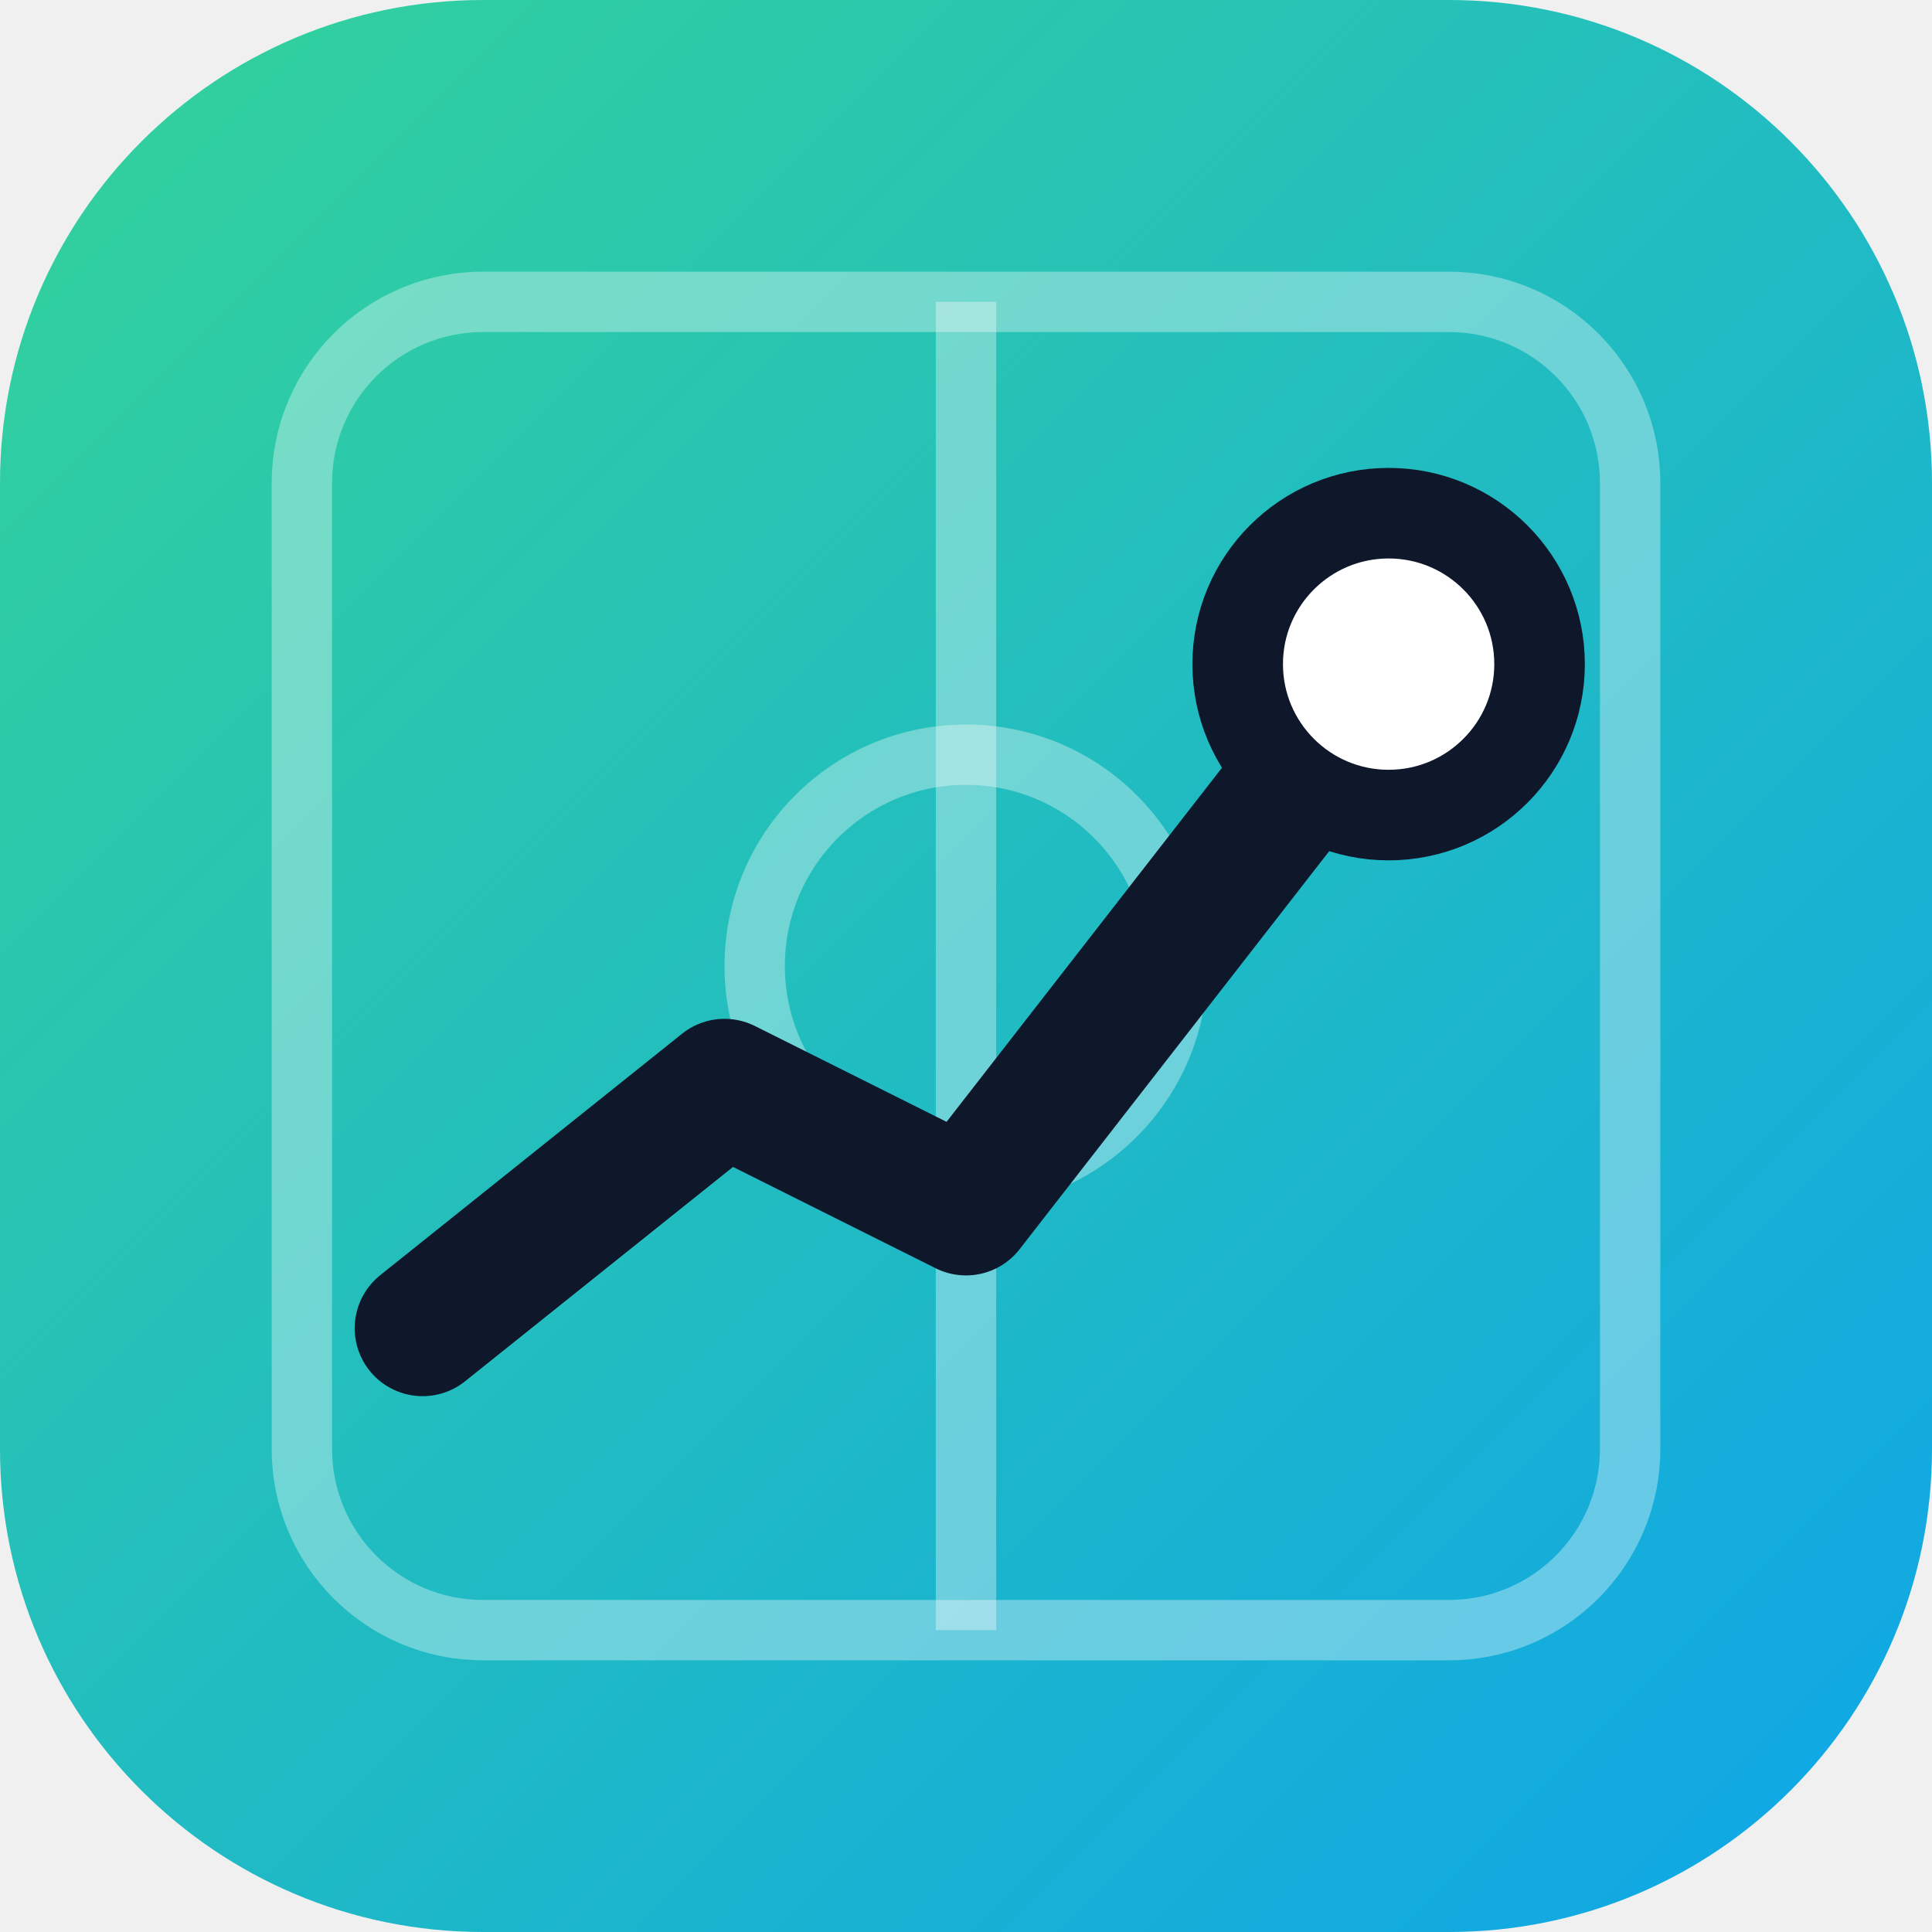
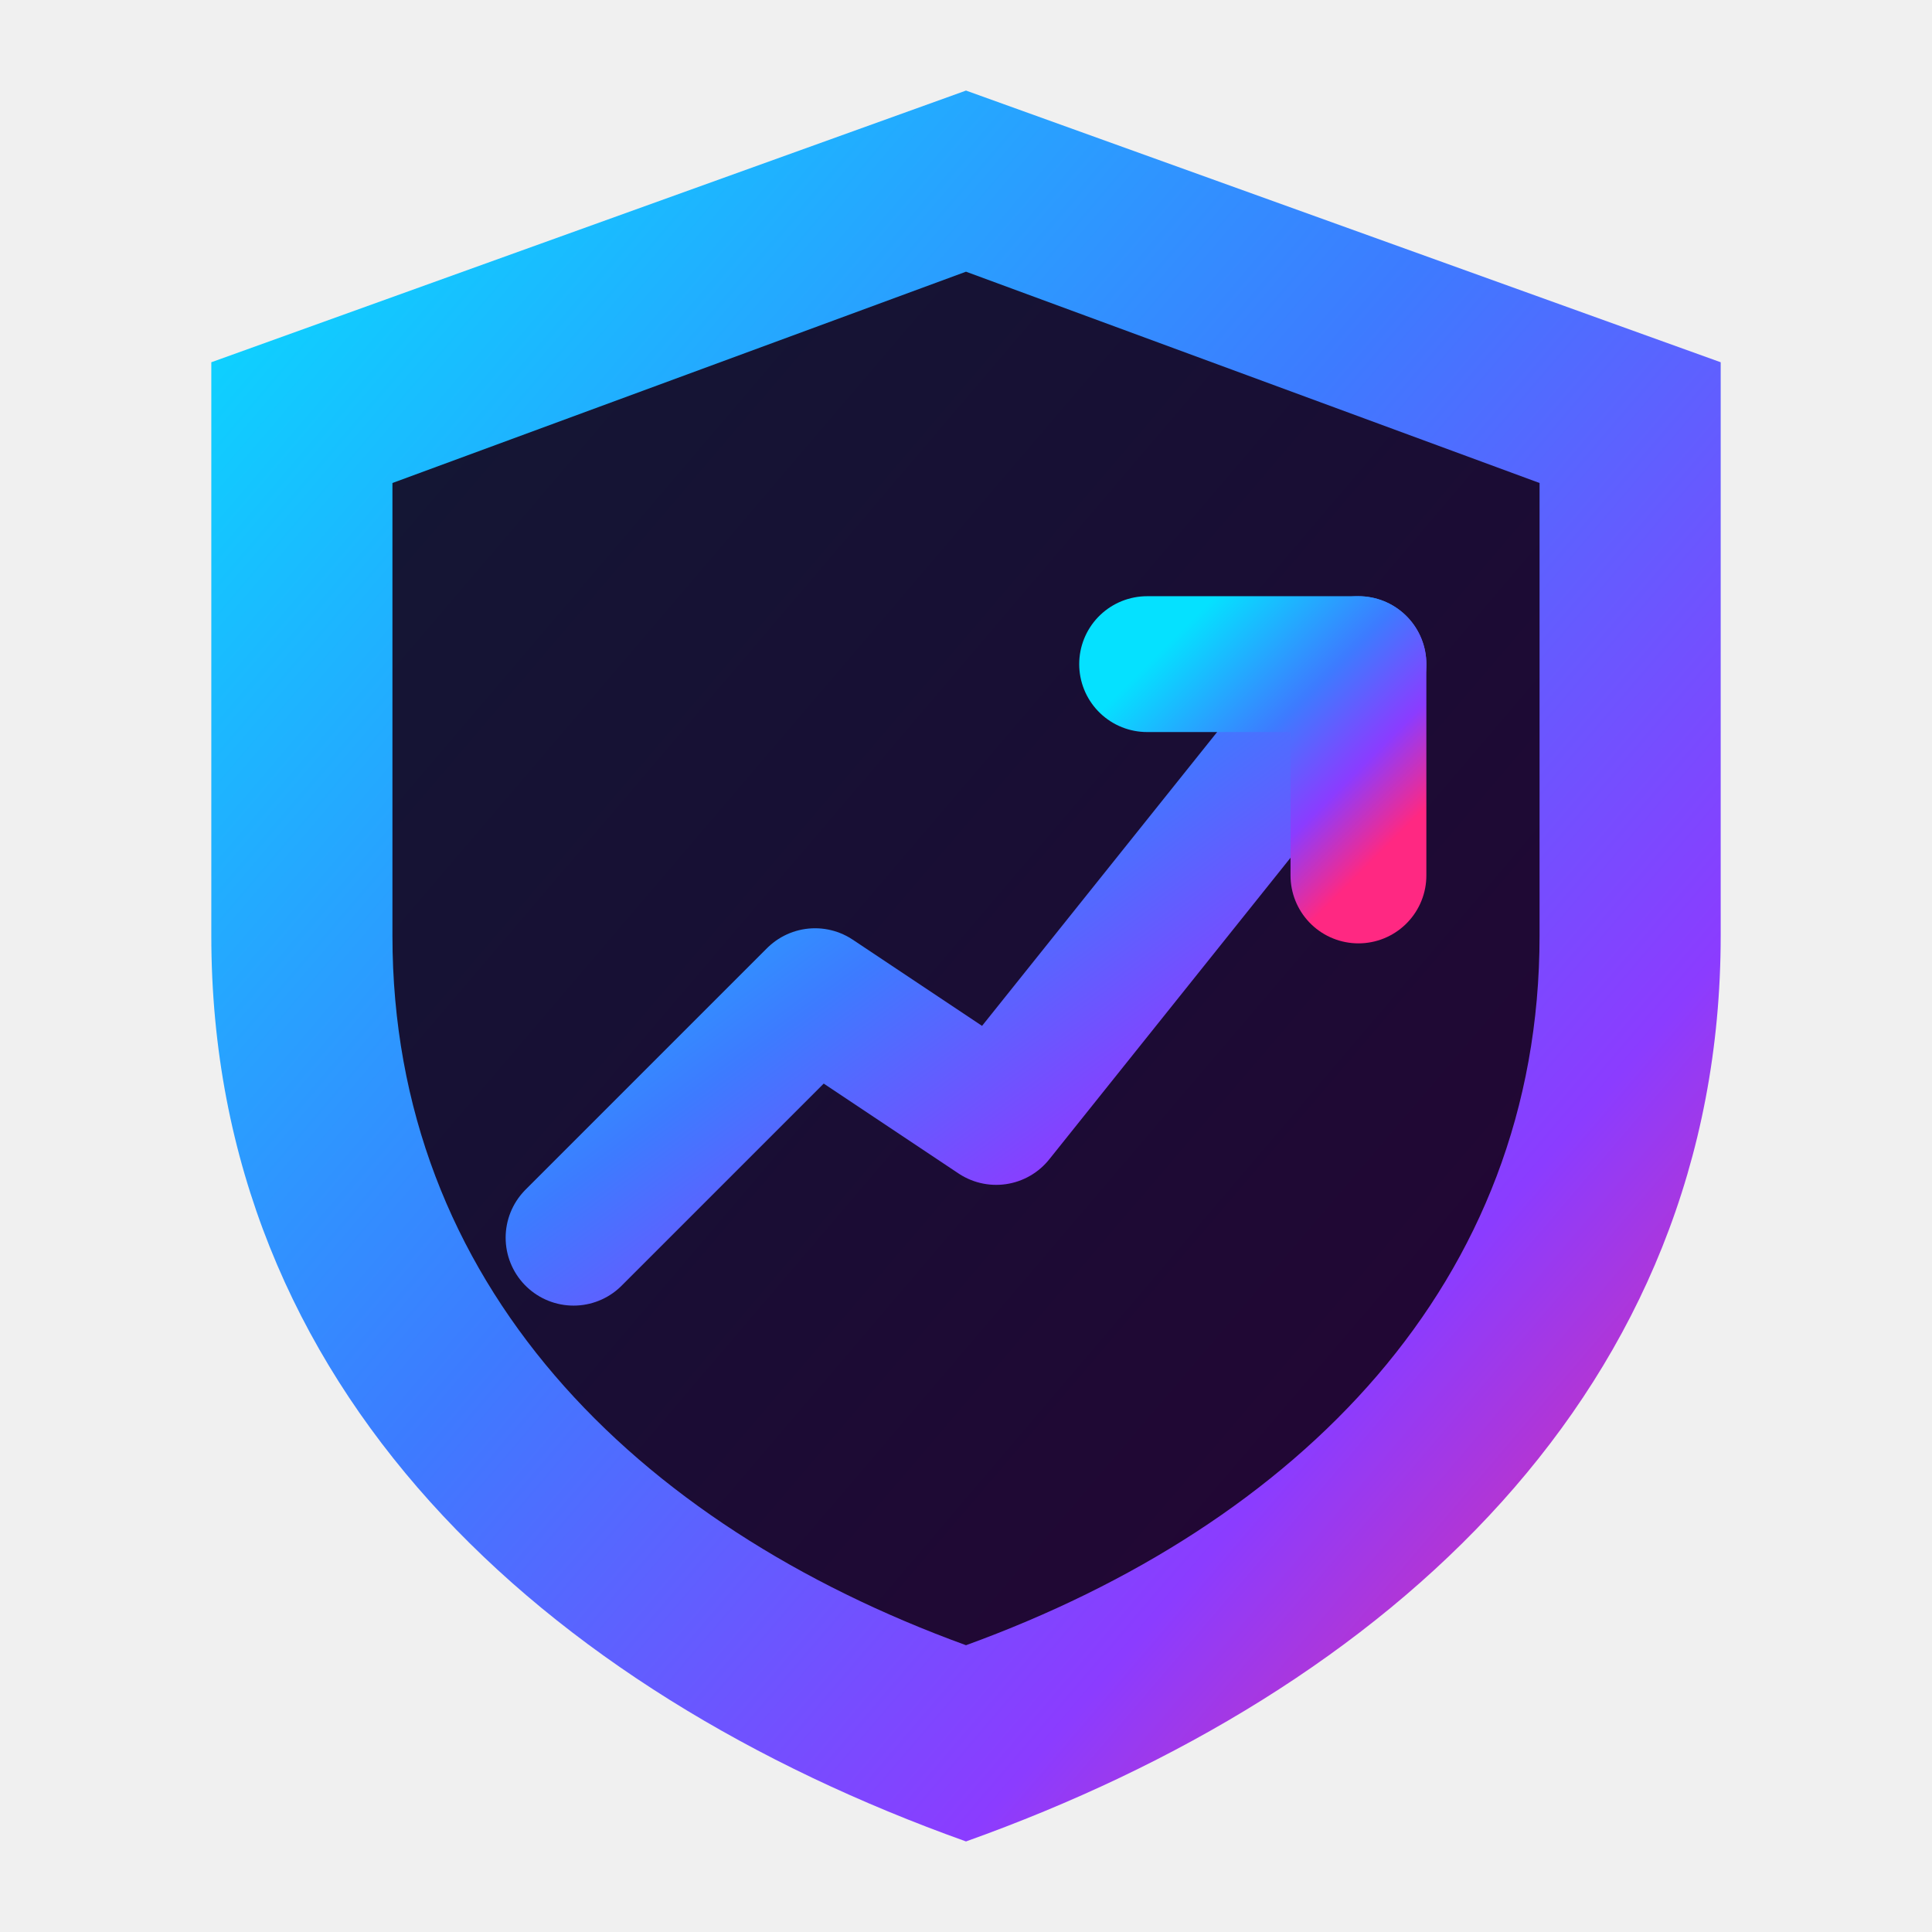
<svg xmlns="http://www.w3.org/2000/svg" viewBox="0 0 64 64" role="img" aria-label="Fantasy Predictor">
  <defs>
-     <linearGradient id="bg" x1="0" y1="0" x2="1" y2="1">
-       <stop offset="0" stop-color="#34d399" />
-       <stop offset="1" stop-color="#0ea5e9" />
+     <linearGradient id="sweep" x1="0" y1="0" x2="1" y2="1">
+       <stop offset="0" stop-color="#05e1ff" />
+       <stop offset="0.45" stop-color="#3d7bff" />
+       <stop offset="0.75" stop-color="#8b3cff" />
+       <stop offset="1" stop-color="#ff2882" />
    </linearGradient>
  </defs>
-   <rect width="64" height="64" rx="16" fill="url(#bg)" />
-   <rect x="10" y="10" width="44" height="44" rx="6" fill="none" stroke="#ffffff" stroke-opacity="0.35" stroke-width="2" />
-   <line x1="32" y1="10" x2="32" y2="54" stroke="#ffffff" stroke-opacity="0.35" stroke-width="2" />
-   <circle cx="32" cy="32" r="7" fill="none" stroke="#ffffff" stroke-opacity="0.35" stroke-width="2" />
-   <polyline points="14,44 24,36 32,40 46,22" fill="none" stroke="#0f172a" stroke-width="4.5" stroke-linecap="round" stroke-linejoin="round" />
-   <circle cx="46" cy="22" r="5" fill="#ffffff" stroke="#0f172a" stroke-width="3" />
+   <path d="M32 3 L57 12 V31 C57 46 46 56 32 61 C18 56 7 46 7 31 V12 Z" fill="url(#sweep)" />
+   <path d="M32 9 L51 16 V31 C51 42.5 43 50.5 32 54.5 C21 50.5 13 42.5 13 31 V16 Z" fill="#14001a" fill-opacity="0.88" />
+   <path d="M19 41 L27 33 L33 37 L45 22" fill="none" stroke="url(#sweep)" stroke-width="4.5" stroke-linecap="round" stroke-linejoin="round" />
+   <path d="M38 22 H45 V29" fill="none" stroke="url(#sweep)" stroke-width="4.5" stroke-linecap="round" stroke-linejoin="round" />
</svg>
